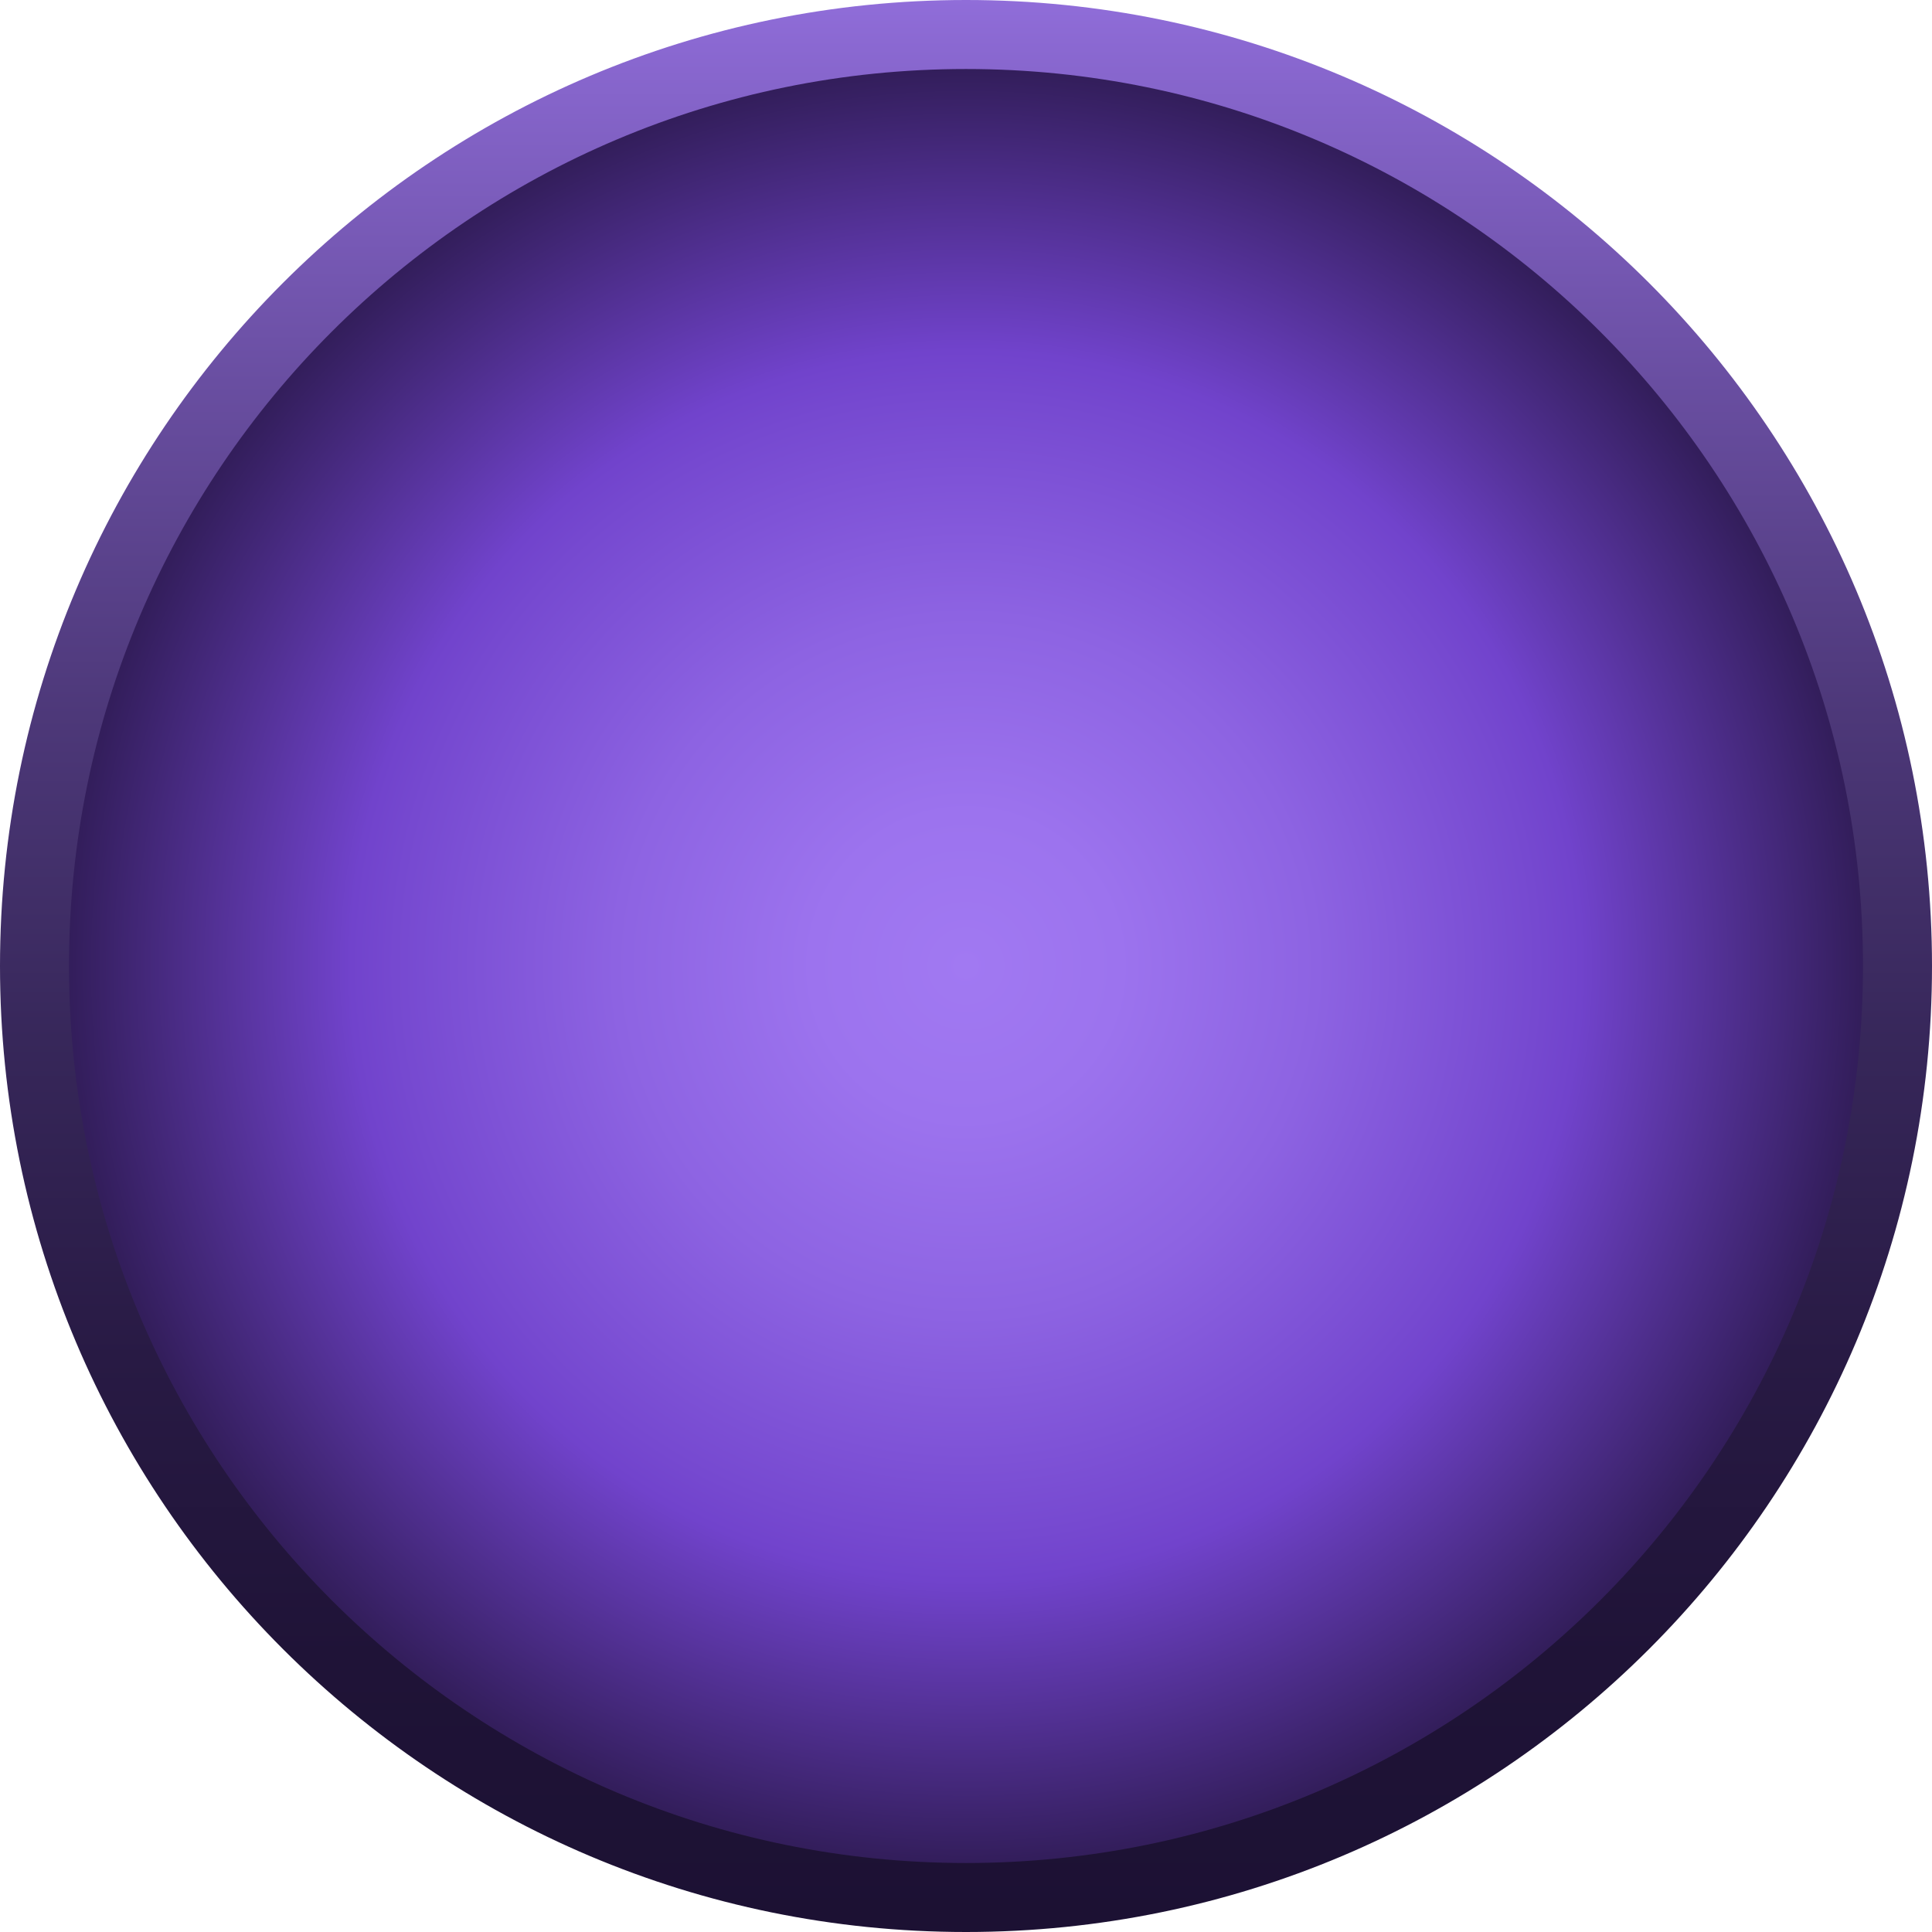
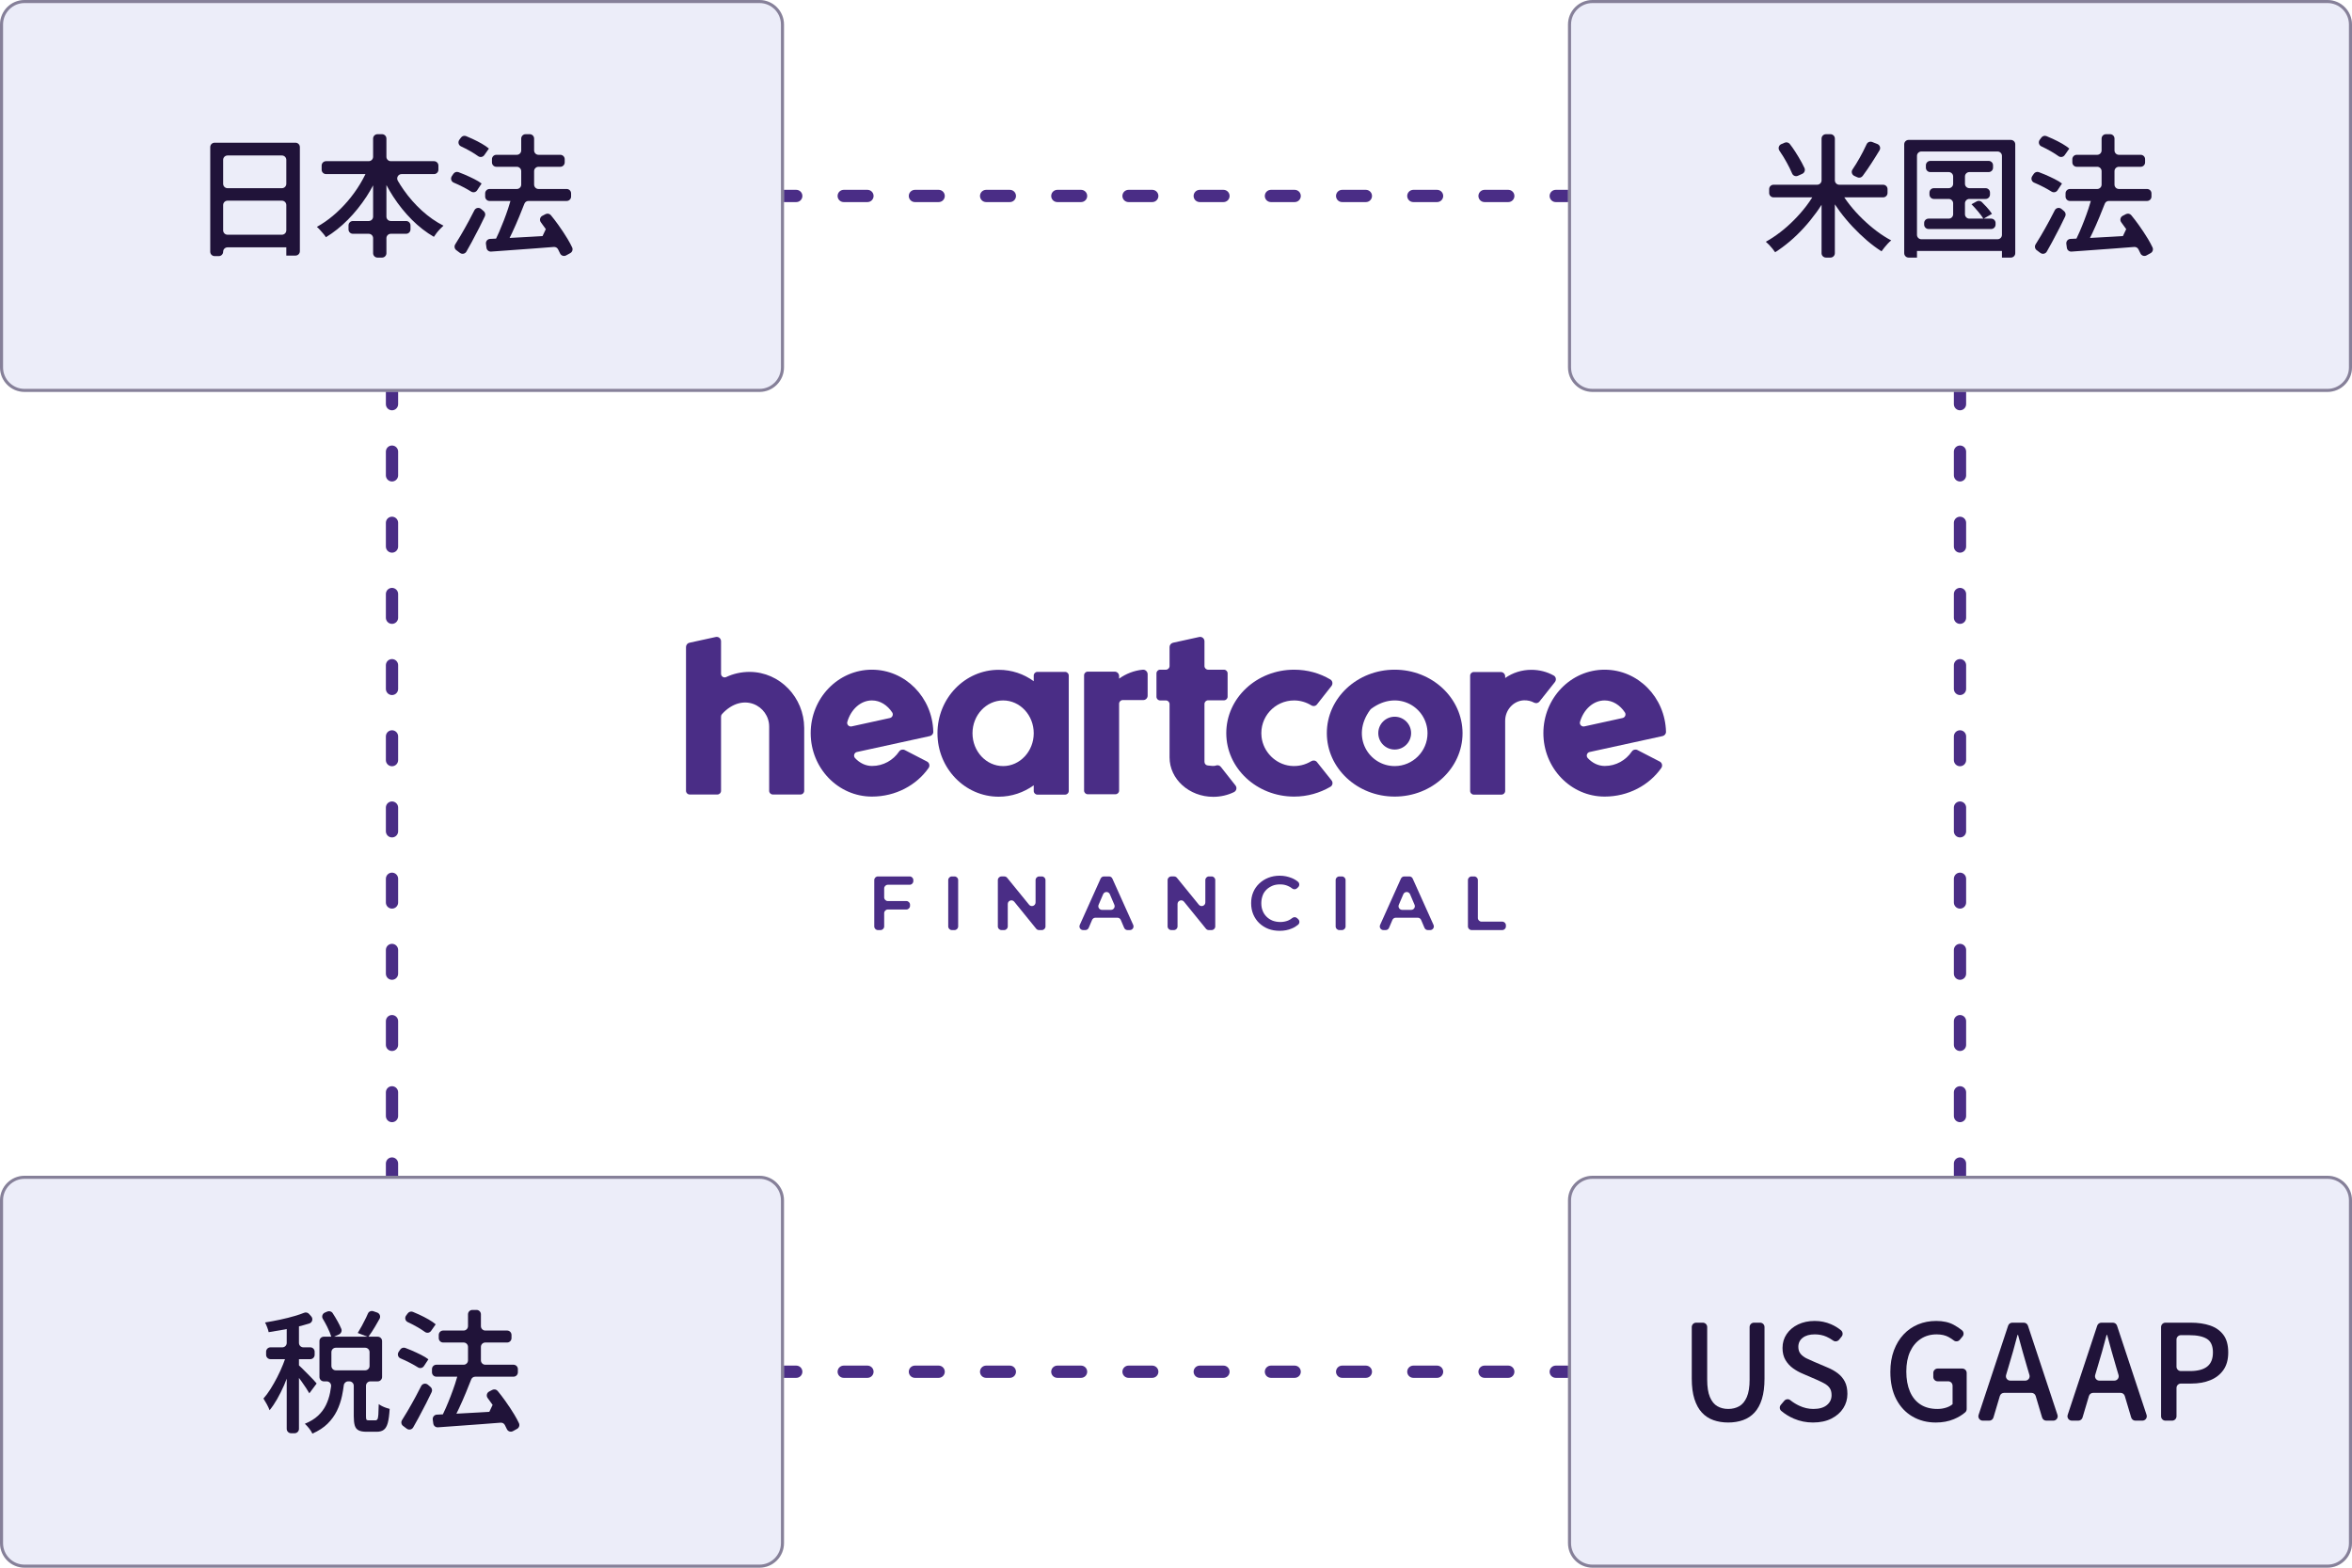
- <svg xmlns="http://www.w3.org/2000/svg" id="a" width="14" height="14" viewBox="0 0 14 14">
+ <svg xmlns="http://www.w3.org/2000/svg" id="a" width="384" height="256" viewBox="0 0 384 256">
  <defs>
-     <radialGradient id="b" cx="7" cy="7" fx="7" fy="7" r="6.75" gradientUnits="userSpaceOnUse">
-       <stop offset="0" stop-color="#a179f2" />
-       <stop offset=".165" stop-color="#9c73ee" />
-       <stop offset=".377" stop-color="#8d63e2" />
-       <stop offset=".613" stop-color="#7649d0" />
-       <stop offset=".66" stop-color="#7143cc" />
-       <stop offset="1" stop-color="#2b194d" />
-     </radialGradient>
-     <linearGradient id="c" x1="7" y1="0" x2="7" y2="14" gradientUnits="userSpaceOnUse">
-       <stop offset="0" stop-color="#906dd9" />
-       <stop offset=".025" stop-color="#8a68d1" />
-       <stop offset=".198" stop-color="#694ea1" />
-       <stop offset=".37" stop-color="#4d3879" />
-       <stop offset=".538" stop-color="#37275a" />
-       <stop offset=".702" stop-color="#281a44" />
-       <stop offset=".858" stop-color="#1f1337" />
-       <stop offset="1" stop-color="#1c1133" />
-     </linearGradient>
+     <style>.b,.c{fill:none;stroke:#4a2d86;stroke-linecap:round;stroke-linejoin:round;stroke-width:2px;}.d{opacity:.5;}.c{stroke-dasharray:0 0 3.875 7.75;}.e{fill:#4a2d86;}.e,.f,.g{stroke-width:0px;}.f{fill:#201339;}.g{fill:#ecedf9;}</style>
  </defs>
-   <circle cx="7" cy="7" r="6.75" fill="url(#b)" stroke="url(#c)" stroke-miterlimit="10" stroke-width=".5" />
+   <path class="e" d="m261.98,109.358c-5.519,0-9.999,4.64-9.999,10.361s4.479,10.361,9.999,10.361c3.879,0,7.279-1.86,9.259-4.68.24-.36.12-.84-.26-1.04l-3.64-1.88c-.32-.16-.72-.06-.92.24-.96,1.42-2.58,2.36-4.419,2.36-1.059,0-2.024-.483-2.768-1.278-.32-.341-.153-.902.304-1.002l11.903-2.6c.34-.08.58-.38.56-.72-.14-5.6-4.559-10.121-10.019-10.121Zm-3.313,9.262c-.437.096-.834-.31-.708-.739.599-2.044,2.173-3.503,4.021-3.503,1.34,0,2.526.772,3.31,1.963.229.347.028.821-.379.91l-6.244,1.369Z" />
+   <path class="e" d="m253.641,110.298c-1.08-.6-2.32-.92-3.62-.92-1.58,0-3.06.48-4.279,1.34v-.26c0-.4-.32-.72-.72-.72h-4.402c-.33,0-.597.267-.597.597v18.827c0,.33.267.597.597.597h4.525c.33,0,.597-.267.597-.597v-11.463c0-1.74,1.32-3.26,3.06-3.34.6-.02,1.18.12,1.66.38.3.16.68.08.88-.18l2.52-3.18c.28-.36.18-.88-.22-1.08Z" />
+   <circle class="e" cx="227.705" cy="119.718" r="2.68" />
+   <path class="e" d="m227.705,109.358c-6.119,0-11.079,4.64-11.079,10.361s4.959,10.361,11.079,10.361,11.079-4.64,11.079-10.361c-.02-5.72-4.959-10.361-11.079-10.361Zm0,15.741c-4.188,0-7.255-4.806-3.988-9.203.04-.054.091-.105.145-.146,4.397-3.267,9.202-.2,9.202,3.989,0,2.94-2.4,5.36-5.359,5.36Z" />
+   <path class="e" d="m215.026,124.459c-.22-.3-.64-.34-.94-.16-.98.6-2.16.9-3.42.76-2.44-.28-4.419-2.28-4.699-4.72-.36-3.24,2.16-5.96,5.319-5.96,1.02,0,1.98.3,2.8.8.32.2.72.14.94-.16l2.36-3c.26-.34.18-.84-.18-1.06-1.72-1.02-3.74-1.6-5.919-1.6-6.119,0-11.079,4.64-11.079,10.361s4.959,10.361,11.079,10.361c2.18,0,4.199-.6,5.919-1.6.38-.22.46-.72.18-1.06l-2.36-2.96Z" />
+   <path class="e" d="m199.328,125.239c-.18-.24-.5-.34-.78-.24-.446.167-.891.024-1.337.003-.316-.015-.563-.277-.563-.594v-9.452c0-.33.267-.597.597-.597h2.585c.33,0,.597-.267.597-.597v-3.806c0-.33-.267-.597-.597-.597h-2.585c-.33,0-.597-.267-.597-.597v-4.043c0-.46-.42-.8-.86-.7l-4.279.94c-.32.08-.56.36-.56.7v3.103c0,.33-.267.597-.597.597h-.945c-.33,0-.597.267-.597.597v3.826c0,.33.267.597.597.597h.945c.33,0,.597.267.597.597v8.703c0,3.56,3.2,6.44,7.139,6.44,1.22,0,2.36-.28,3.36-.76.42-.2.56-.72.26-1.1l-2.38-3.02Z" />
+   <path class="e" d="m186.57,109.358c-1.42.14-2.74.66-3.859,1.46v-.42c0-.4-.32-.72-.72-.72h-4.402c-.33,0-.597.267-.597.597v18.827c0,.33.267.597.597.597h4.525c.33,0,.597-.267.597-.597v-14.186c0-.33.267-.597.597-.597h3.342c.4,0,.72-.32.72-.72v-3.52c-.02-.42-.38-.76-.8-.72Z" />
+   <path class="e" d="m173.895,109.718h-4.525c-.33,0-.597.267-.597.597v.923c-1.62-1.18-3.58-1.86-5.719-1.86-5.519,0-9.999,4.64-9.999,10.361s4.479,10.361,9.999,10.361c2.12,0,4.099-.7,5.719-1.86v.923c0,.33.267.597.597.597h4.525c.33,0,.597-.267.597-.597v-18.847c0-.33-.267-.597-.597-.597Zm-10.121,15.381c-2.76,0-4.999-2.4-4.999-5.36s2.24-5.36,4.999-5.36,4.999,2.4,4.999,5.36c0,2.94-2.24,5.36-4.999,5.36Z" />
+   <path class="e" d="m142.356,109.358c-5.519,0-9.999,4.64-9.999,10.361s4.479,10.361,9.999,10.361c3.879,0,7.279-1.86,9.259-4.68.24-.36.12-.84-.26-1.04l-3.64-1.88c-.32-.16-.72-.06-.92.24-.96,1.42-2.58,2.36-4.419,2.36-1.059,0-2.024-.483-2.768-1.278-.32-.341-.153-.902.304-1.002l11.903-2.6c.34-.08.58-.38.56-.72-.14-5.6-4.579-10.121-10.019-10.121Zm-3.313,9.262c-.437.096-.834-.31-.708-.739.599-2.044,2.173-3.503,4.021-3.503,1.34,0,2.526.772,3.31,1.963.229.347.028.821-.379.91l-6.244,1.369Z" />
+   <path class="e" d="m122.399,109.718c-1.376,0-2.674.294-3.835.842-.394.186-.844-.1-.844-.536v-5.306c0-.46-.42-.8-.86-.7l-4.299.94c-.32.06-.56.36-.56.7v23.484c0,.33.267.597.597.597h4.525c.33,0,.597-.267.597-.597v-12.125c0-.151.057-.301.159-.412,3.425-3.73,7.7-1.337,7.7,2.054v10.483c0,.33.267.597.597.597h4.525c.33,0,.597-.267.597-.597v-10.283c-.02-4.96-3.959-9.12-8.899-9.14Z" />
+   <path class="e" d="m206.767,145.28c.28-.28.62-.48.98-.64.38-.16.8-.22,1.26-.22s.88.08,1.28.26c.246.098.469.235.679.404.233.188.567.181.785-.025l.185-.174c.262-.247.251-.672-.026-.902-.301-.25-.642-.451-1.023-.603-.6-.24-1.24-.38-1.96-.38-.68,0-1.3.12-1.86.34-.56.22-1.06.54-1.48.94s-.76.88-.98,1.42c-.24.56-.34,1.16-.34,1.8,0,.66.12,1.26.34,1.8.24.56.56,1.04.98,1.44s.92.72,1.48.94c.58.22,1.2.32,1.86.32.72,0,1.38-.12,1.98-.38.382-.153.723-.362,1.024-.613.274-.229.287-.649.03-.896l-.184-.177c-.218-.21-.557-.218-.791-.026-.215.176-.443.313-.678.412-.4.16-.82.24-1.28.24s-.88-.08-1.26-.22c-.38-.16-.7-.36-.98-.64s-.5-.6-.64-.98c-.16-.38-.22-.78-.22-1.24,0-.44.08-.86.22-1.24.12-.36.34-.68.62-.96Z" />
+   <path class="e" d="m143.333,151.88h.426c.33,0,.597-.267.597-.597v-2.166c0-.33.267-.597.597-.597h3.025c.33,0,.597-.267.597-.597v-.186c0-.33-.267-.597-.597-.597h-3.025c-.33,0-.597-.267-.597-.597v-1.466c0-.33.267-.597.597-.597h3.565c.33,0,.597-.267.597-.597v-.166c0-.33-.267-.597-.597-.597h-5.185c-.33,0-.597.267-.597.597v7.566c0,.33.267.597.597.597Z" />
+   <rect class="e" x="154.814" y="143.12" width="1.62" height="8.76" rx=".597" ry=".597" />
+   <path class="e" d="m168.012,147.737l-3.58-4.398c-.113-.139-.283-.22-.463-.22h-.459c-.33,0-.597.267-.597.597v7.566c0,.33.267.597.597.597h.426c.33,0,.597-.267.597-.597v-3.659c0-.562.706-.813,1.061-.376l3.579,4.412c.113.14.284.221.464.221h.458c.33,0,.597-.267.597-.597v-7.566c0-.33-.267-.597-.597-.597h-.426c-.33,0-.597.267-.597.597v3.644c0,.562-.705.813-1.06.377Z" />
+   <path class="e" d="m179.693,143.472l-3.402,7.566c-.178.395.111.842.545.842h.362c.239,0,.456-.143.549-.363l.551-1.294c.094-.22.31-.363.549-.363h3.59c.239,0,.456.143.549.363l.551,1.294c.094.22.31.363.549.363h.382c.433,0,.722-.447.545-.842l-3.402-7.566c-.096-.214-.31-.352-.545-.352h-.827c-.235,0-.448.138-.545.352Zm-.326,4.276l.735-1.722c.206-.484.892-.484,1.098,0l.735,1.722c.168.394-.121.832-.549.832h-1.471c-.428,0-.717-.438-.549-.832Z" />
+   <path class="e" d="m195.729,147.737l-3.58-4.398c-.113-.139-.283-.22-.463-.22h-.459c-.33,0-.597.267-.597.597v7.566c0,.33.267.597.597.597h.426c.33,0,.597-.267.597-.597v-3.659c0-.562.706-.813,1.061-.376l3.579,4.412c.113.14.284.221.464.221h.458c.33,0,.597-.267.597-.597v-7.566c0-.33-.267-.597-.597-.597h-.426c-.33,0-.597.267-.597.597v3.644c0,.562-.705.813-1.06.377Z" />
+   <rect class="e" x="218.066" y="143.12" width="1.62" height="8.76" rx=".597" ry=".597" />
+   <path class="e" d="m228.726,143.472l-3.402,7.566c-.178.395.111.842.545.842h.362c.239,0,.456-.143.549-.363l.551-1.294c.094-.22.31-.363.549-.363h3.59c.239,0,.456.143.549.363l.551,1.294c.094.22.31.363.549.363h.382c.433,0,.722-.447.545-.842l-3.402-7.566c-.096-.214-.31-.352-.545-.352h-.827c-.235,0-.448.138-.545.352Zm-.346,4.276l.735-1.722c.206-.484.892-.484,1.098,0l.735,1.722c.168.394-.121.832-.549.832h-1.471c-.428,0-.717-.438-.549-.832Z" />
+   <path class="e" d="m240.686,143.12h-.426c-.33,0-.597.267-.597.597v7.566c0,.33.267.597.597.597h5.005c.33,0,.597-.267.597-.597v-.186c0-.33-.267-.597-.597-.597h-3.385c-.33,0-.597-.267-.597-.597v-6.186c0-.33-.267-.597-.597-.597Z" />
+   <line class="b" x1="64" y1="64" x2="64" y2="66" />
+   <line class="c" x1="64" y1="73.75" x2="64" y2="186.125" />
+   <line class="b" x1="64" y1="190" x2="64" y2="192" />
+   <line class="b" x1="128" y1="32" x2="130" y2="32" />
+   <line class="c" x1="137.75" y1="32" x2="250.125" y2="32" />
+   <line class="b" x1="254" y1="32" x2="256" y2="32" />
+   <line class="b" x1="320" y1="64" x2="320" y2="66" />
+   <line class="c" x1="320" y1="73.75" x2="320" y2="186.125" />
+   <line class="b" x1="320" y1="190" x2="320" y2="192" />
+   <line class="b" x1="128" y1="224" x2="130" y2="224" />
+   <line class="c" x1="137.75" y1="224" x2="250.125" y2="224" />
+   <line class="b" x1="254" y1="224" x2="256" y2="224" />
+   <rect class="g" width="128" height="64" rx="4" ry="4" />
+   <g class="d">
+     <path class="f" d="m124,.5c1.93,0,3.5,1.57,3.5,3.5v56c0,1.93-1.57,3.5-3.5,3.5H4c-1.93,0-3.5-1.57-3.5-3.5V4C.5,2.07,2.07.5,4,.5h120m0-.5H4C1.791,0,0,1.791,0,4v56c0,2.209,1.791,4,4,4h120c2.209,0,4-1.791,4-4V4c0-2.209-1.791-4-4-4h0Z" />
+   </g>
+   <rect class="g" x="256" width="128" height="64" rx="4" ry="4" />
+   <g class="d">
+     <path class="f" d="m380,.5c1.93,0,3.5,1.57,3.5,3.5v56c0,1.93-1.57,3.5-3.5,3.5h-120c-1.93,0-3.5-1.57-3.5-3.5V4c0-1.93,1.57-3.5,3.5-3.5h120m0-.5h-120c-2.209,0-4,1.791-4,4v56c0,2.209,1.791,4,4,4h120c2.209,0,4-1.791,4-4V4c0-2.209-1.791-4-4-4h0Z" />
+   </g>
+   <rect class="g" y="192" width="128" height="64" rx="4" ry="4" />
+   <g class="d">
+     <path class="f" d="m124,192.5c1.93,0,3.5,1.57,3.5,3.5v56c0,1.93-1.57,3.5-3.5,3.5H4c-1.93,0-3.5-1.57-3.5-3.5v-56c0-1.93,1.57-3.5,3.5-3.5h120m0-.5H4c-2.209,0-4,1.791-4,4v56c0,2.209,1.791,4,4,4h120c2.209,0,4-1.791,4-4v-56c0-2.209-1.791-4-4-4h0Z" />
+   </g>
+   <rect class="g" x="256" y="192" width="128" height="64" rx="4" ry="4" />
+   <g class="d">
+     <path class="f" d="m380,192.5c1.93,0,3.5,1.57,3.5,3.5v56c0,1.93-1.57,3.5-3.5,3.5h-120c-1.93,0-3.5-1.57-3.5-3.5v-56c0-1.93,1.57-3.5,3.5-3.5h120m0-.5h-120c-2.209,0-4,1.791-4,4v56c0,2.209,1.791,4,4,4h120c2.209,0,4-1.791,4-4v-56c0-2.209-1.791-4-4-4h0Z" />
+   </g>
+   <path class="f" d="m35.042,41.824h.673c.396,0,.717-.321.717-.717h0c0-.396.321-.717.717-.717h9.595v1.346h1.498c.396,0,.717-.321.717-.717v-16.999c0-.396-.321-.717-.717-.717h-13.2c-.396,0-.717.321-.717.717v17.085c0,.396.321.717.717.717Zm1.39-4.212v-4.125c0-.396.321-.717.717-.717h8.878c.396,0,.717.321.717.717v4.125c0,.396-.321.717-.717.717h-8.878c-.396,0-.717-.321-.717-.717Zm10.312-11.506v3.908c0,.396-.321.717-.717.717h-8.878c-.396,0-.717-.321-.717-.717v-3.908c0-.396.321-.717.717-.717h8.878c.396,0,.717.321.717.717Z" />
+   <path class="f" d="m65.899,31.001c-.342-.489-.659-.985-.951-1.487-.281-.481.062-1.086.619-1.086h5.293c.396,0,.717-.321.717-.717v-.673c0-.396-.321-.717-.717-.717h-7.055c-.396,0-.717-.321-.717-.717v-2.974c0-.396-.321-.717-.717-.717h-.739c-.396,0-.717.321-.717.717v2.974c0,.396-.321.717-.717.717h-6.967c-.396,0-.717.321-.717.717v.673c0,.396.321.717.717.717h6.439c-.27.549-.564,1.096-.893,1.639-.601.991-1.278,1.925-2.03,2.8-.752.876-1.552,1.668-2.398,2.377-.847.709-1.719,1.31-2.616,1.802.159.13.329.297.511.5.18.203.361.409.542.619.181.21.322.401.423.575,1.26-.767,2.45-1.715,3.572-2.844,1.121-1.129,2.142-2.396,3.061-3.799.39-.595.738-1.21,1.074-1.831v5.109c0,.396-.321.717-.717.717h-2.583c-.396,0-.717.321-.717.717v.651c0,.396.321.717.717.717h2.583c.396,0,.717.321.717.717v2.453c0,.396.321.717.717.717h.739c.396,0,.717-.321.717-.717v-2.453c0-.396.321-.717.717-.717h2.496c.396,0,.717-.321.717-.717v-.651c0-.396-.321-.717-.717-.717h-2.496c-.396,0-.717-.321-.717-.717v-5.159c.349.647.716,1.284,1.118,1.902.904,1.39,1.917,2.646,3.039,3.767,1.121,1.122,2.319,2.052,3.593,2.79.115-.188.264-.398.445-.63.181-.231.372-.452.575-.662.202-.209.383-.387.543-.532-1.23-.622-2.403-1.44-3.518-2.453s-2.109-2.146-2.984-3.397Z" />
+   <path class="f" d="m76.338,30.936c.211.12.405.237.583.349.332.211.764.119.98-.21l.728-1.105c-.318-.246-.724-.492-1.216-.738s-1.006-.485-1.541-.716c-.35-.151-.69-.287-1.022-.407-.307-.112-.648.011-.83.282l-.252.376c-.248.37-.107.883.305,1.053.249.103.501.214.756.335.536.253,1.039.514,1.509.781Z" />
+   <path class="f" d="m77.5,25.118c.203.13.39.257.56.381.325.236.774.164,1.006-.164l.758-1.074c-.305-.26-.695-.528-1.173-.803-.478-.274-.984-.535-1.52-.781-.354-.162-.697-.312-1.032-.449-.302-.124-.645-.02-.839.242l-.264.356c-.267.36-.147.88.26,1.07.244.114.493.236.747.366.535.275,1.034.561,1.498.858Z" />
+   <path class="f" d="m93.105,41.334c.332-.183.466-.589.306-.932-.202-.435-.451-.898-.747-1.389-.441-.73-.93-1.473-1.466-2.225-.414-.583-.833-1.131-1.257-1.644-.215-.26-.585-.328-.884-.171l-.512.268c-.395.207-.502.712-.234,1.067s.537.726.803,1.11l-.538,1.134c-.579.034-1.16.069-1.743.103-1.281.075-2.483.141-3.633.2.138-.278.276-.555.42-.862.391-.832.771-1.697,1.14-2.594.303-.736.588-1.448.857-2.135.107-.274.368-.448.663-.448h6.241c.396,0,.717-.321.717-.717v-.521c0-.396-.321-.717-.717-.717h-4.602c-.396,0-.717-.321-.717-.717v-2.192c0-.396.321-.717.717-.717h3.56c.396,0,.717-.321.717-.717v-.521c0-.396-.321-.717-.717-.717h-3.56c-.396,0-.717-.321-.717-.717v-1.932c0-.396-.321-.717-.717-.717h-.672c-.396,0-.717.321-.717.717v1.932c0,.396-.321.717-.717.717h-3.343c-.396,0-.717.321-.717.717v.521c0,.396.321.717.717.717h3.343c.396,0,.717.321.717.717v2.192c0,.396-.321.717-.717.717h-4.451c-.396,0-.717.321-.717.717v.521c0,.396.321.717.717.717h3.411c-.118.398-.229.787-.372,1.216-.217.651-.452,1.306-.706,1.965-.253.659-.514,1.295-.781,1.91-.165.379-.328.727-.49,1.059-.338.016-.664.031-.977.046-.421.019-.732.395-.675.812l.087.641c.051.375.381.646.758.619.853-.061,1.785-.128,2.795-.202,1.281-.095,2.627-.192,4.038-.293,1.142-.082,2.274-.17,3.401-.262.285-.023.56.126.691.38.12.232.23.455.329.669.175.379.629.53.995.329l.669-.368Z" />
+   <path class="f" d="m78.546,34.12c-.355-.3-.89-.191-1.098.224-.278.553-.571,1.118-.881,1.694-.464.861-.919,1.671-1.368,2.431-.307.521-.598.996-.871,1.424-.203.319-.13.738.174.964l.598.445c.343.255.833.157,1.046-.213.276-.48.558-.985.844-1.513.427-.789.847-1.588,1.26-2.399.323-.635.626-1.252.909-1.852.139-.294.057-.639-.191-.849l-.422-.357Z" />
+   <path class="f" d="m304.064,35.734c-.752-.73-1.439-1.49-2.062-2.279-.323-.41-.621-.819-.897-1.227h6.347c.396,0,.717-.321.717-.717v-.629c0-.396-.321-.717-.717-.717h-7.165c-.396,0-.717-.321-.717-.717v-6.816c0-.396-.321-.717-.717-.717h-.737c-.396,0-.717.321-.717.717v6.816c0,.396-.321.717-.717.717h-7.122c-.396,0-.717.321-.717.717v.629c0,.396.321.717.717.717h6.322c-.293.465-.607.929-.959,1.389-.608.796-1.278,1.563-2.009,2.301-.731.738-1.487,1.408-2.269,2.008s-1.563,1.118-2.345,1.552c.159.13.337.297.532.499.195.203.379.413.553.63.174.217.318.413.435.586.796-.507,1.592-1.096,2.388-1.769.797-.673,1.563-1.415,2.302-2.226.737-.81,1.429-1.661,2.073-2.551.288-.399.556-.802.814-1.209v7.906c0,.396.321.717.717.717h.737c.396,0,.717-.321.717-.717v-7.976c.253.381.513.761.793,1.137.658.883,1.364,1.726,2.117,2.529.752.803,1.53,1.549,2.334,2.236.803.688,1.596,1.277,2.377,1.77.13-.188.285-.395.467-.619.18-.224.369-.441.564-.651.195-.209.379-.38.553-.51-.796-.419-1.592-.93-2.388-1.53s-1.57-1.267-2.323-1.998Z" />
+   <path class="f" d="m292.179,27.43c.159.319.297.619.412.9.153.372.58.537.947.373l.706-.315c.365-.163.529-.589.363-.953-.132-.29-.286-.596-.463-.917-.318-.579-.673-1.172-1.063-1.78-.283-.441-.575-.851-.874-1.231-.198-.252-.546-.331-.84-.204l-.544.234c-.422.182-.557.699-.295,1.076.219.315.433.647.643.993.375.623.712,1.23,1.009,1.824Z" />
+   <path class="f" d="m304.912,27.604c.404-.593.81-1.215,1.215-1.867.249-.4.492-.794.73-1.183.233-.38.062-.877-.353-1.039l-.84-.328c-.352-.137-.753.019-.909.363-.175.387-.373.794-.593,1.22-.34.659-.701,1.303-1.085,1.932-.212.349-.422.674-.627.976-.249.366-.105.862.297,1.046l.493.226c.305.139.668.053.868-.216.258-.346.526-.723.805-1.13Z" />
+   <path class="f" d="m325.807,36.418c0-.396-.321-.717-.717-.717h-1.222l1.352-.782c-.203-.318-.499-.695-.89-1.129-.261-.29-.518-.557-.773-.801-.224-.215-.563-.248-.836-.098l-.845.465c.347.347.709.746,1.085,1.194.369.44.652.823.854,1.151h-2.286c-.396,0-.717-.321-.717-.717v-1.78c0-.396.321-.717.717-.717h2.649c.396,0,.717-.321.717-.717v-.325c0-.396-.321-.717-.717-.717h-2.649c-.396,0-.717-.321-.717-.717v-1.194c0-.396.321-.717.717-.717h3.148c.396,0,.717-.321.717-.717v-.391c0-.396-.321-.717-.717-.717h-9.53c-.396,0-.717.321-.717.717v.391c0,.396.321.717.717.717h3.017c.396,0,.717.321.717.717v1.194c0,.396-.321.717-.717.717h-2.431c-.396,0-.717.321-.717.717v.325c0,.396.321.717.717.717h2.431c.396,0,.717.321.717.717v1.78c0,.396-.321.717-.717.717h-3.3c-.396,0-.717.321-.717.717v.26c0,.396.321.717.717.717h10.225c.396,0,.717-.321.717-.717v-.26Z" />
+   <path class="f" d="m310.893,41.346c0,.396.321.717.717.717h1.367v-1.085h13.872v1.085h1.455c.396,0,.717-.321.717-.717v-17.78c0-.396-.321-.717-.717-.717h-16.695c-.396,0-.717.321-.717.717v17.78Zm15.956-15.891v12.895c0,.396-.321.717-.717.717h-12.439c-.396,0-.717-.321-.717-.717v-12.895c0-.396.321-.717.717-.717h12.439c.396,0,.717.321.717.717Z" />
+   <path class="f" d="m351.127,41.334c.332-.183.466-.589.306-.932-.202-.435-.451-.898-.747-1.389-.441-.73-.93-1.473-1.466-2.225-.414-.583-.833-1.131-1.257-1.644-.215-.26-.585-.328-.884-.171l-.512.268c-.395.207-.502.712-.234,1.067s.537.726.803,1.11l-.538,1.134c-.579.034-1.16.069-1.743.103-1.281.075-2.483.141-3.633.2.138-.278.276-.555.42-.862.391-.832.771-1.697,1.14-2.594.303-.736.588-1.448.857-2.135.107-.274.368-.448.663-.448h6.241c.396,0,.717-.321.717-.717v-.521c0-.396-.321-.717-.717-.717h-4.602c-.396,0-.717-.321-.717-.717v-2.192c0-.396.321-.717.717-.717h3.56c.396,0,.717-.321.717-.717v-.521c0-.396-.321-.717-.717-.717h-3.56c-.396,0-.717-.321-.717-.717v-1.932c0-.396-.321-.717-.717-.717h-.672c-.396,0-.717.321-.717.717v1.932c0,.396-.321.717-.717.717h-3.343c-.396,0-.717.321-.717.717v.521c0,.396.321.717.717.717h3.343c.396,0,.717.321.717.717v2.192c0,.396-.321.717-.717.717h-4.451c-.396,0-.717.321-.717.717v.521c0,.396.321.717.717.717h3.411c-.118.398-.229.787-.372,1.216-.217.651-.452,1.306-.706,1.965-.253.659-.514,1.295-.781,1.91-.165.379-.328.727-.49,1.059-.338.016-.664.031-.977.046-.421.019-.732.395-.675.812l.087.641c.051.375.381.646.758.619.853-.061,1.785-.128,2.795-.202,1.281-.095,2.627-.192,4.038-.293,1.142-.082,2.274-.17,3.401-.262.285-.023.56.126.691.38.12.232.23.455.329.669.175.379.629.53.995.329l.669-.368Z" />
+   <path class="f" d="m335.522,25.118c.203.13.39.257.56.381.325.236.774.164,1.006-.164l.758-1.074c-.305-.26-.695-.528-1.173-.803-.478-.274-.984-.535-1.52-.781-.354-.162-.697-.312-1.032-.449-.302-.124-.645-.02-.839.242l-.264.356c-.267.36-.147.88.26,1.07.244.114.493.236.747.366.535.275,1.034.561,1.498.858Z" />
+   <path class="f" d="m336.568,34.12c-.355-.3-.89-.191-1.098.224-.278.553-.571,1.118-.881,1.694-.464.861-.919,1.671-1.368,2.431-.307.521-.598.996-.871,1.424-.203.319-.13.738.174.964l.598.445c.343.255.833.157,1.046-.213.276-.48.558-.985.844-1.513.427-.789.847-1.588,1.26-2.399.323-.635.626-1.252.909-1.852.139-.294.057-.639-.191-.849l-.422-.357Z" />
+   <path class="f" d="m334.36,30.936c.211.12.405.237.583.349.332.211.764.119.98-.21l.728-1.105c-.318-.246-.724-.492-1.216-.738s-1.006-.485-1.541-.716c-.35-.151-.69-.287-1.022-.407-.307-.112-.648.011-.83.282l-.252.376c-.248.37-.107.883.305,1.053.249.103.501.214.756.335.536.253,1.039.514,1.509.781Z" />
+   <path class="f" d="m285.651,225.28c0,1.202-.152,2.154-.456,2.855-.304.702-.716,1.201-1.237,1.498s-1.122.445-1.803.445c-.665,0-1.255-.148-1.769-.445-.515-.297-.919-.796-1.216-1.498-.297-.701-.445-1.653-.445-2.855v-8.574c0-.396-.321-.717-.717-.717h-1.084c-.396,0-.717.321-.717.717v8.423c0,1.303.145,2.409.434,3.321s.695,1.65,1.216,2.215,1.147.977,1.878,1.237,1.537.391,2.42.391,1.69-.13,2.422-.391c.73-.261,1.356-.673,1.877-1.237.521-.564.923-1.303,1.205-2.215s.424-2.019.424-3.321v-8.423c0-.396-.321-.717-.717-.717h-.999c-.396,0-.717.321-.717.717v8.574Z" />
+   <path class="f" d="m300.054,224.261c-.492-.377-1.057-.695-1.693-.955l-2.193-.934c-.42-.174-.828-.358-1.227-.554s-.721-.441-.966-.738c-.247-.296-.369-.677-.369-1.14,0-.622.239-1.118.716-1.487.479-.369,1.129-.554,1.955-.554.709,0,1.349.127,1.92.381.382.169.748.381,1.101.636.306.222.739.138.975-.158l.409-.513c.25-.314.187-.763-.122-1.018-.475-.392-1.012-.718-1.612-.977-.84-.362-1.73-.543-2.67-.543-1.014,0-1.918.192-2.715.575-.796.384-1.418.908-1.867,1.574-.448.666-.672,1.418-.672,2.258,0,.781.162,1.443.488,1.986.325.543.738.991,1.237,1.346.499.355,1.009.641,1.53.857l2.215.955c.492.218.93.428,1.312.63.384.203.685.452.901.749.218.297.325.691.325,1.184,0,.666-.256,1.209-.77,1.628-.515.42-1.249.63-2.204.63-.782,0-1.545-.174-2.29-.521-.538-.251-1.032-.557-1.482-.92-.295-.238-.73-.183-.975.106l-.557.655c-.25.294-.234.748.062.997.615.519,1.302.941,2.062,1.267.977.42,2.016.63,3.115.63,1.173,0,2.178-.214,3.018-.64.84-.428,1.484-.992,1.933-1.693.448-.702.673-1.48.673-2.334,0-.797-.138-1.462-.412-1.998-.275-.535-.659-.99-1.15-1.367Z" />
+   <path class="f" d="m316.356,225.563h1.715c.396,0,.717.321.717.717v3.018c-.275.246-.634.438-1.075.574-.441.139-.908.207-1.399.207-1.101,0-2.027-.246-2.779-.738-.753-.492-1.324-1.197-1.715-2.117-.391-.918-.586-2.008-.586-3.268s.206-2.336.618-3.234c.413-.896.991-1.592,1.737-2.084.745-.492,1.609-.738,2.594-.738.768,0,1.411.142,1.933.424.316.171.61.363.884.574.298.23.726.172.968-.117l.445-.531c.258-.308.216-.765-.094-1.02-.383-.316-.832-.614-1.345-.892-.774-.42-1.727-.63-2.854-.63-1.071,0-2.06.188-2.964.564s-1.693.923-2.366,1.64c-.673.716-1.201,1.588-1.585,2.615s-.575,2.193-.575,3.496c0,1.75.322,3.242.966,4.472s1.527,2.171,2.648,2.822c1.122.651,2.392.977,3.811.977,1.085,0,2.062-.181,2.931-.542.748-.312,1.373-.688,1.873-1.129.153-.135.232-.335.232-.539v-5.887c0-.396-.321-.717-.717-.717h-4.016c-.396,0-.717.321-.717.717v.651c0,.396.321.717.717.717Z" />
+   <path class="f" d="m327.858,216.481l-4.822,14.567c-.154.464.192.942.68.942h1.057c.317,0,.596-.208.687-.512l1.045-3.513c.09-.304.37-.512.687-.512h4.481c.317,0,.596.208.687.512l1.045,3.513c.09.304.37.512.687.512h1.143c.488,0,.834-.478.68-.942l-4.822-14.567c-.097-.293-.371-.491-.68-.491h-1.874c-.309,0-.583.198-.68.491Zm2.794,8.973h-2.44c-.479,0-.823-.461-.687-.921l.365-1.228c.261-.869.518-1.744.771-2.627s.496-1.78.728-2.692h.087c.246.897.491,1.791.738,2.681.245.891.499,1.77.76,2.639l.365,1.228c.137.459-.208.921-.687.921Z" />
+   <path class="f" d="m342.403,216.481l-4.822,14.567c-.154.464.192.942.68.942h1.057c.317,0,.596-.208.687-.512l1.045-3.513c.09-.304.37-.512.687-.512h4.481c.317,0,.596.208.687.512l1.045,3.513c.09.304.37.512.687.512h1.143c.488,0,.834-.478.68-.942l-4.822-14.567c-.097-.293-.371-.491-.68-.491h-1.874c-.309,0-.583.198-.68.491Zm2.794,8.973h-2.44c-.479,0-.823-.461-.687-.921l.365-1.228c.261-.869.518-1.744.771-2.627s.496-1.78.728-2.692h.087c.246.897.491,1.791.738,2.681.245.891.499,1.77.76,2.639l.365,1.228c.137.459-.208.921-.687.921Z" />
+   <path class="f" d="m362.999,217.976c-.528-.701-1.248-1.208-2.16-1.52-.911-.311-1.968-.467-3.169-.467h-4.125c-.396,0-.717.321-.717.717v14.567c0,.396.321.717.717.717h1.085c.396,0,.717-.321.717-.717v-4.624c0-.396.321-.717.717-.717h1.694c1.172,0,2.21-.186,3.115-.554.904-.369,1.617-.927,2.139-1.672.521-.745.781-1.696.781-2.854,0-1.217-.265-2.175-.793-2.877Zm-2.638,5.178c-.622.492-1.562.738-2.822.738h-1.476c-.396,0-.717-.321-.717-.717v-4.428c0-.396.321-.717.717-.717h1.367c1.273,0,2.236.203,2.888.607.651.405.977,1.144.977,2.215,0,1.041-.312,1.809-.934,2.301Z" />
+   <path class="f" d="m49.971,226.659c.225.348.401.638.532.868l1.193-1.605c-.102-.131-.281-.337-.542-.619s-.554-.582-.88-.901c-.325-.317-.626-.618-.9-.901-.252-.257-.434-.429-.564-.536v-1.015h1.845c.396,0,.717-.321.717-.717v-.5c0-.396-.321-.717-.717-.717h-1.128c-.396,0-.717-.321-.717-.717v-2.711c.117-.029.242-.049.357-.079.466-.121.911-.25,1.332-.386.494-.159.657-.773.313-1.161l-.358-.402c-.204-.23-.525-.298-.81-.183-.433.174-.925.343-1.475.505-.76.225-1.562.427-2.41.608-.846.181-1.675.336-2.485.467.116.217.231.477.347.781.116.304.196.572.24.803.854-.13,1.736-.278,2.648-.445.104-.019.2-.047.303-.067v2.27c0,.396-.321.717-.717.717h-1.931c-.396,0-.717.321-.717.717v.5c0,.396.321.717.717.717h2.368c-.099.278-.202.557-.316.847-.283.709-.602,1.408-.956,2.096s-.72,1.331-1.097,1.932c-.376.601-.76,1.118-1.15,1.553.159.246.34.553.543.922s.354.699.456.988c.419-.507.832-1.115,1.237-1.824s.785-1.469,1.14-2.279c.152-.347.28-.704.423-1.055v8.198c0,.396.321.717.717.717h.565c.396,0,.717-.321.717-.717v-8.318c.141.192.276.376.424.579.268.368.514.728.737,1.074Z" />
+   <path class="f" d="m62.345,229.602c-.209-.109-.379-.214-.51-.315-.014.768-.036,1.343-.064,1.726-.029.385-.08.634-.152.75-.072.115-.174.174-.305.174h-1.129c-.188,0-.307-.037-.357-.109s-.076-.26-.076-.564v-4.971c0-.396.321-.717.717-.717h1.194c.396,0,.717-.321.717-.717v-5.862c0-.396-.321-.717-.717-.717h-1.511c.352-.469.719-1.024,1.099-1.672.244-.416.484-.833.717-1.25.218-.389.025-.88-.396-1.025l-.619-.213c-.35-.12-.744.042-.886.384-.087.209-.184.426-.292.65-.217.448-.445.894-.684,1.335s-.467.836-.684,1.184l1.602.607h-5.477l.817-.374c.351-.16.518-.567.369-.922s-.338-.742-.567-1.157c-.272-.492-.552-.957-.839-1.397-.19-.291-.565-.392-.884-.255l-.389.167c-.395.17-.558.65-.335,1.018.243.4.476.823.7,1.269.317.636.537,1.178.687,1.65h-1.218c-.396,0-.717.321-.717.717v5.862c0,.396.321.717.717.717h.472c.435,0,.768.385.711.816-.046.347-.098.689-.164,1.018-.145.73-.373,1.415-.684,2.052-.312.638-.742,1.212-1.292,1.726s-1.267.952-2.149,1.314c.217.188.448.438.695.748.245.312.426.598.542.857,1.013-.448,1.838-.987,2.476-1.617.637-.629,1.143-1.328,1.52-2.095.376-.767.658-1.596.846-2.485.117-.551.209-1.12.284-1.702.046-.359.347-.632.71-.632h.2c.396,0,.717.321.717.717v4.971c0,.637.054,1.14.163,1.509.108.369.314.634.618.792.304.16.738.239,1.303.239h1.693c.463,0,.839-.108,1.129-.325s.507-.594.651-1.129.246-1.295.304-2.279c-.173-.044-.376-.105-.608-.186-.23-.079-.451-.174-.662-.281Zm-7.522-9.52h4.797c.396,0,.717.321.717.717v2.256c0,.396-.321.717-.717.717h-4.797c-.396,0-.717-.321-.717-.717v-2.256c0-.396.321-.717.717-.717Z" />
+   <path class="f" d="m68.813,217.118c.203.13.39.257.559.38.326.236.774.164,1.006-.165l.757-1.074c-.304-.26-.695-.527-1.172-.803-.479-.274-.984-.535-1.52-.781-.354-.162-.698-.312-1.033-.449-.302-.124-.645-.02-.839.242l-.264.356c-.268.36-.146.88.26,1.07.244.114.493.236.747.365.535.275,1.034.562,1.498.858Z" />
+   <path class="f" d="m84.418,233.333c.332-.183.466-.589.306-.933-.202-.435-.451-.898-.747-1.389-.441-.73-.93-1.473-1.467-2.225-.414-.582-.833-1.13-1.256-1.644-.215-.261-.585-.328-.884-.172l-.512.268c-.395.207-.503.712-.234,1.067s.538.726.804,1.11l-.538,1.134c-.58.034-1.16.069-1.743.103-1.281.075-2.483.14-3.633.199.138-.278.276-.555.42-.862.391-.832.771-1.697,1.141-2.595.303-.736.588-1.448.857-2.135.107-.274.368-.448.663-.448h6.24c.396,0,.717-.321.717-.717v-.521c0-.396-.321-.717-.717-.717h-4.602c-.396,0-.717-.321-.717-.717v-2.193c0-.396.321-.717.717-.717h3.561c.396,0,.717-.321.717-.717v-.52c0-.396-.321-.717-.717-.717h-3.561c-.396,0-.717-.321-.717-.717v-1.932c0-.396-.321-.717-.717-.717h-.672c-.396,0-.717.321-.717.717v1.932c0,.396-.321.717-.717.717h-3.342c-.396,0-.717.321-.717.717v.52c0,.396.321.717.717.717h3.342c.396,0,.717.321.717.717v2.193c0,.396-.321.717-.717.717h-4.45c-.396,0-.717.321-.717.717v.521c0,.396.321.717.717.717h3.411c-.118.398-.229.786-.372,1.215-.218.652-.453,1.307-.706,1.965-.253.659-.515,1.296-.782,1.91-.165.38-.328.727-.49,1.06-.338.016-.663.032-.975.046-.421.019-.732.395-.675.812l.087.641c.051.375.381.646.758.619.853-.061,1.784-.129,2.794-.203,1.281-.094,2.627-.191,4.039-.293,1.141-.082,2.275-.17,3.403-.262.285-.023.557.125.688.379.12.233.231.456.33.671.175.379.629.53.994.329l.67-.369Z" />
+   <path class="f" d="m67.651,222.936c.211.12.405.237.583.35.332.211.764.119.981-.21l.728-1.105c-.319-.246-.725-.492-1.217-.738s-1.006-.485-1.541-.717c-.35-.151-.69-.287-1.021-.407-.307-.112-.647.011-.829.282l-.252.375c-.249.37-.107.884.305,1.054.249.103.5.214.756.335.535.254,1.038.514,1.509.781Z" />
+   <path class="f" d="m69.858,226.12c-.355-.3-.89-.191-1.098.225-.277.553-.571,1.118-.88,1.693-.464.861-.92,1.671-1.368,2.431-.307.521-.598.996-.871,1.425-.203.319-.13.738.174.964l.598.445c.342.255.833.158,1.046-.212.277-.48.558-.985.845-1.514.427-.788.847-1.588,1.259-2.398.323-.635.627-1.252.91-1.851.139-.294.057-.639-.191-.849l-.422-.357Z" />
</svg>
